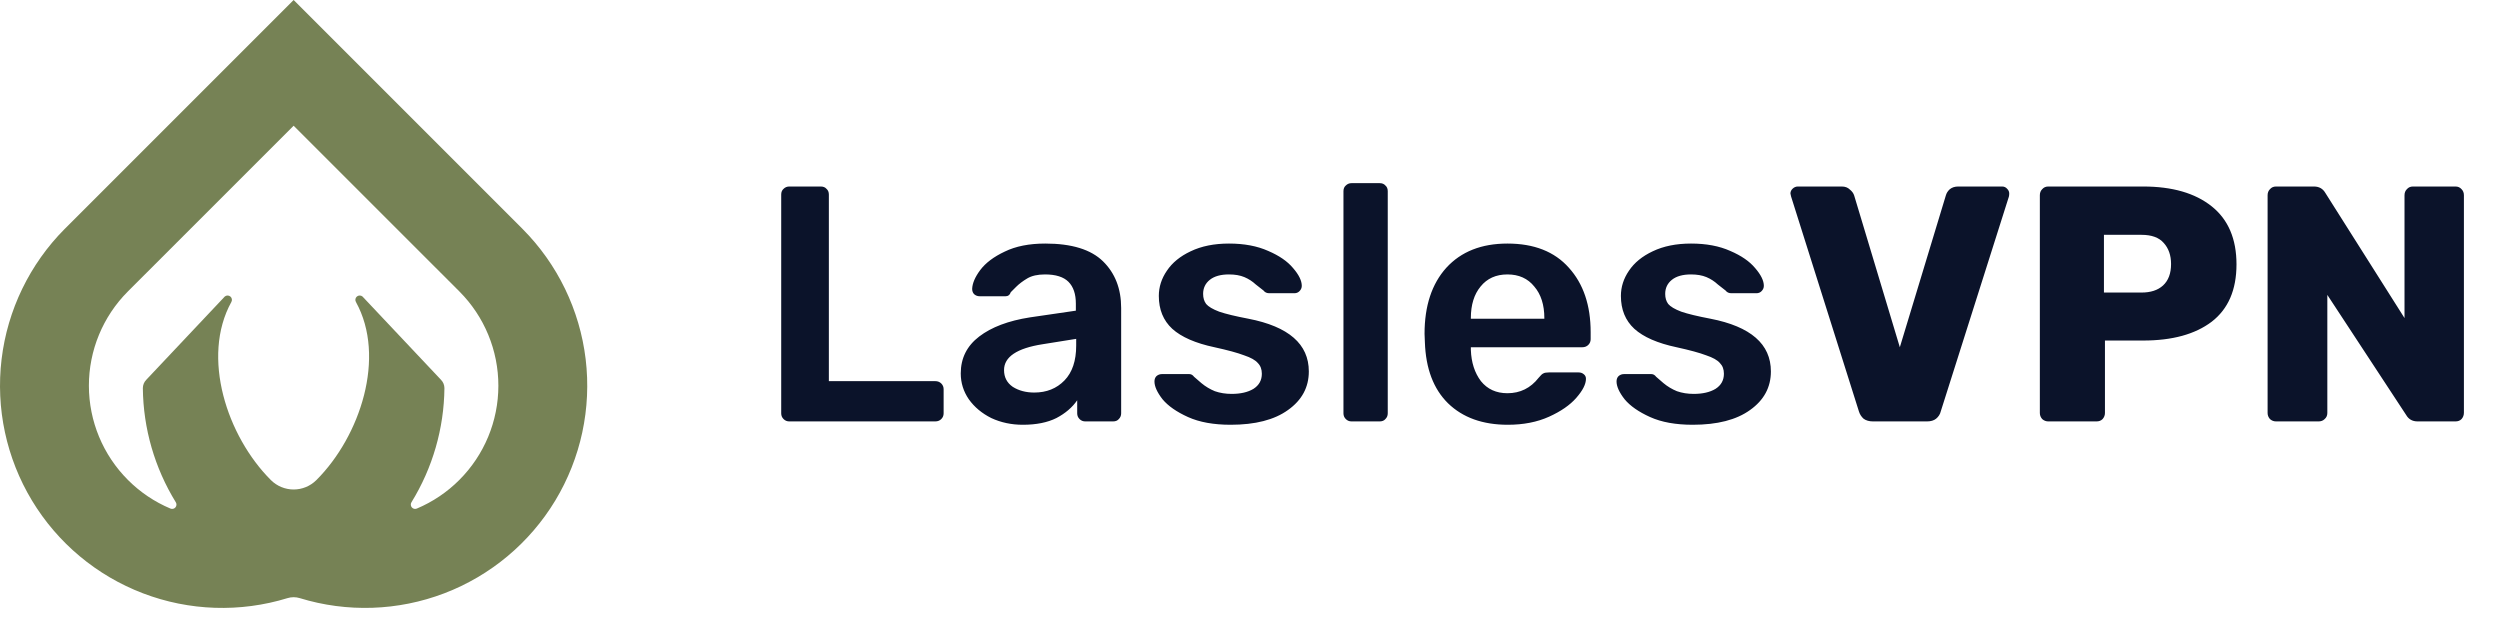
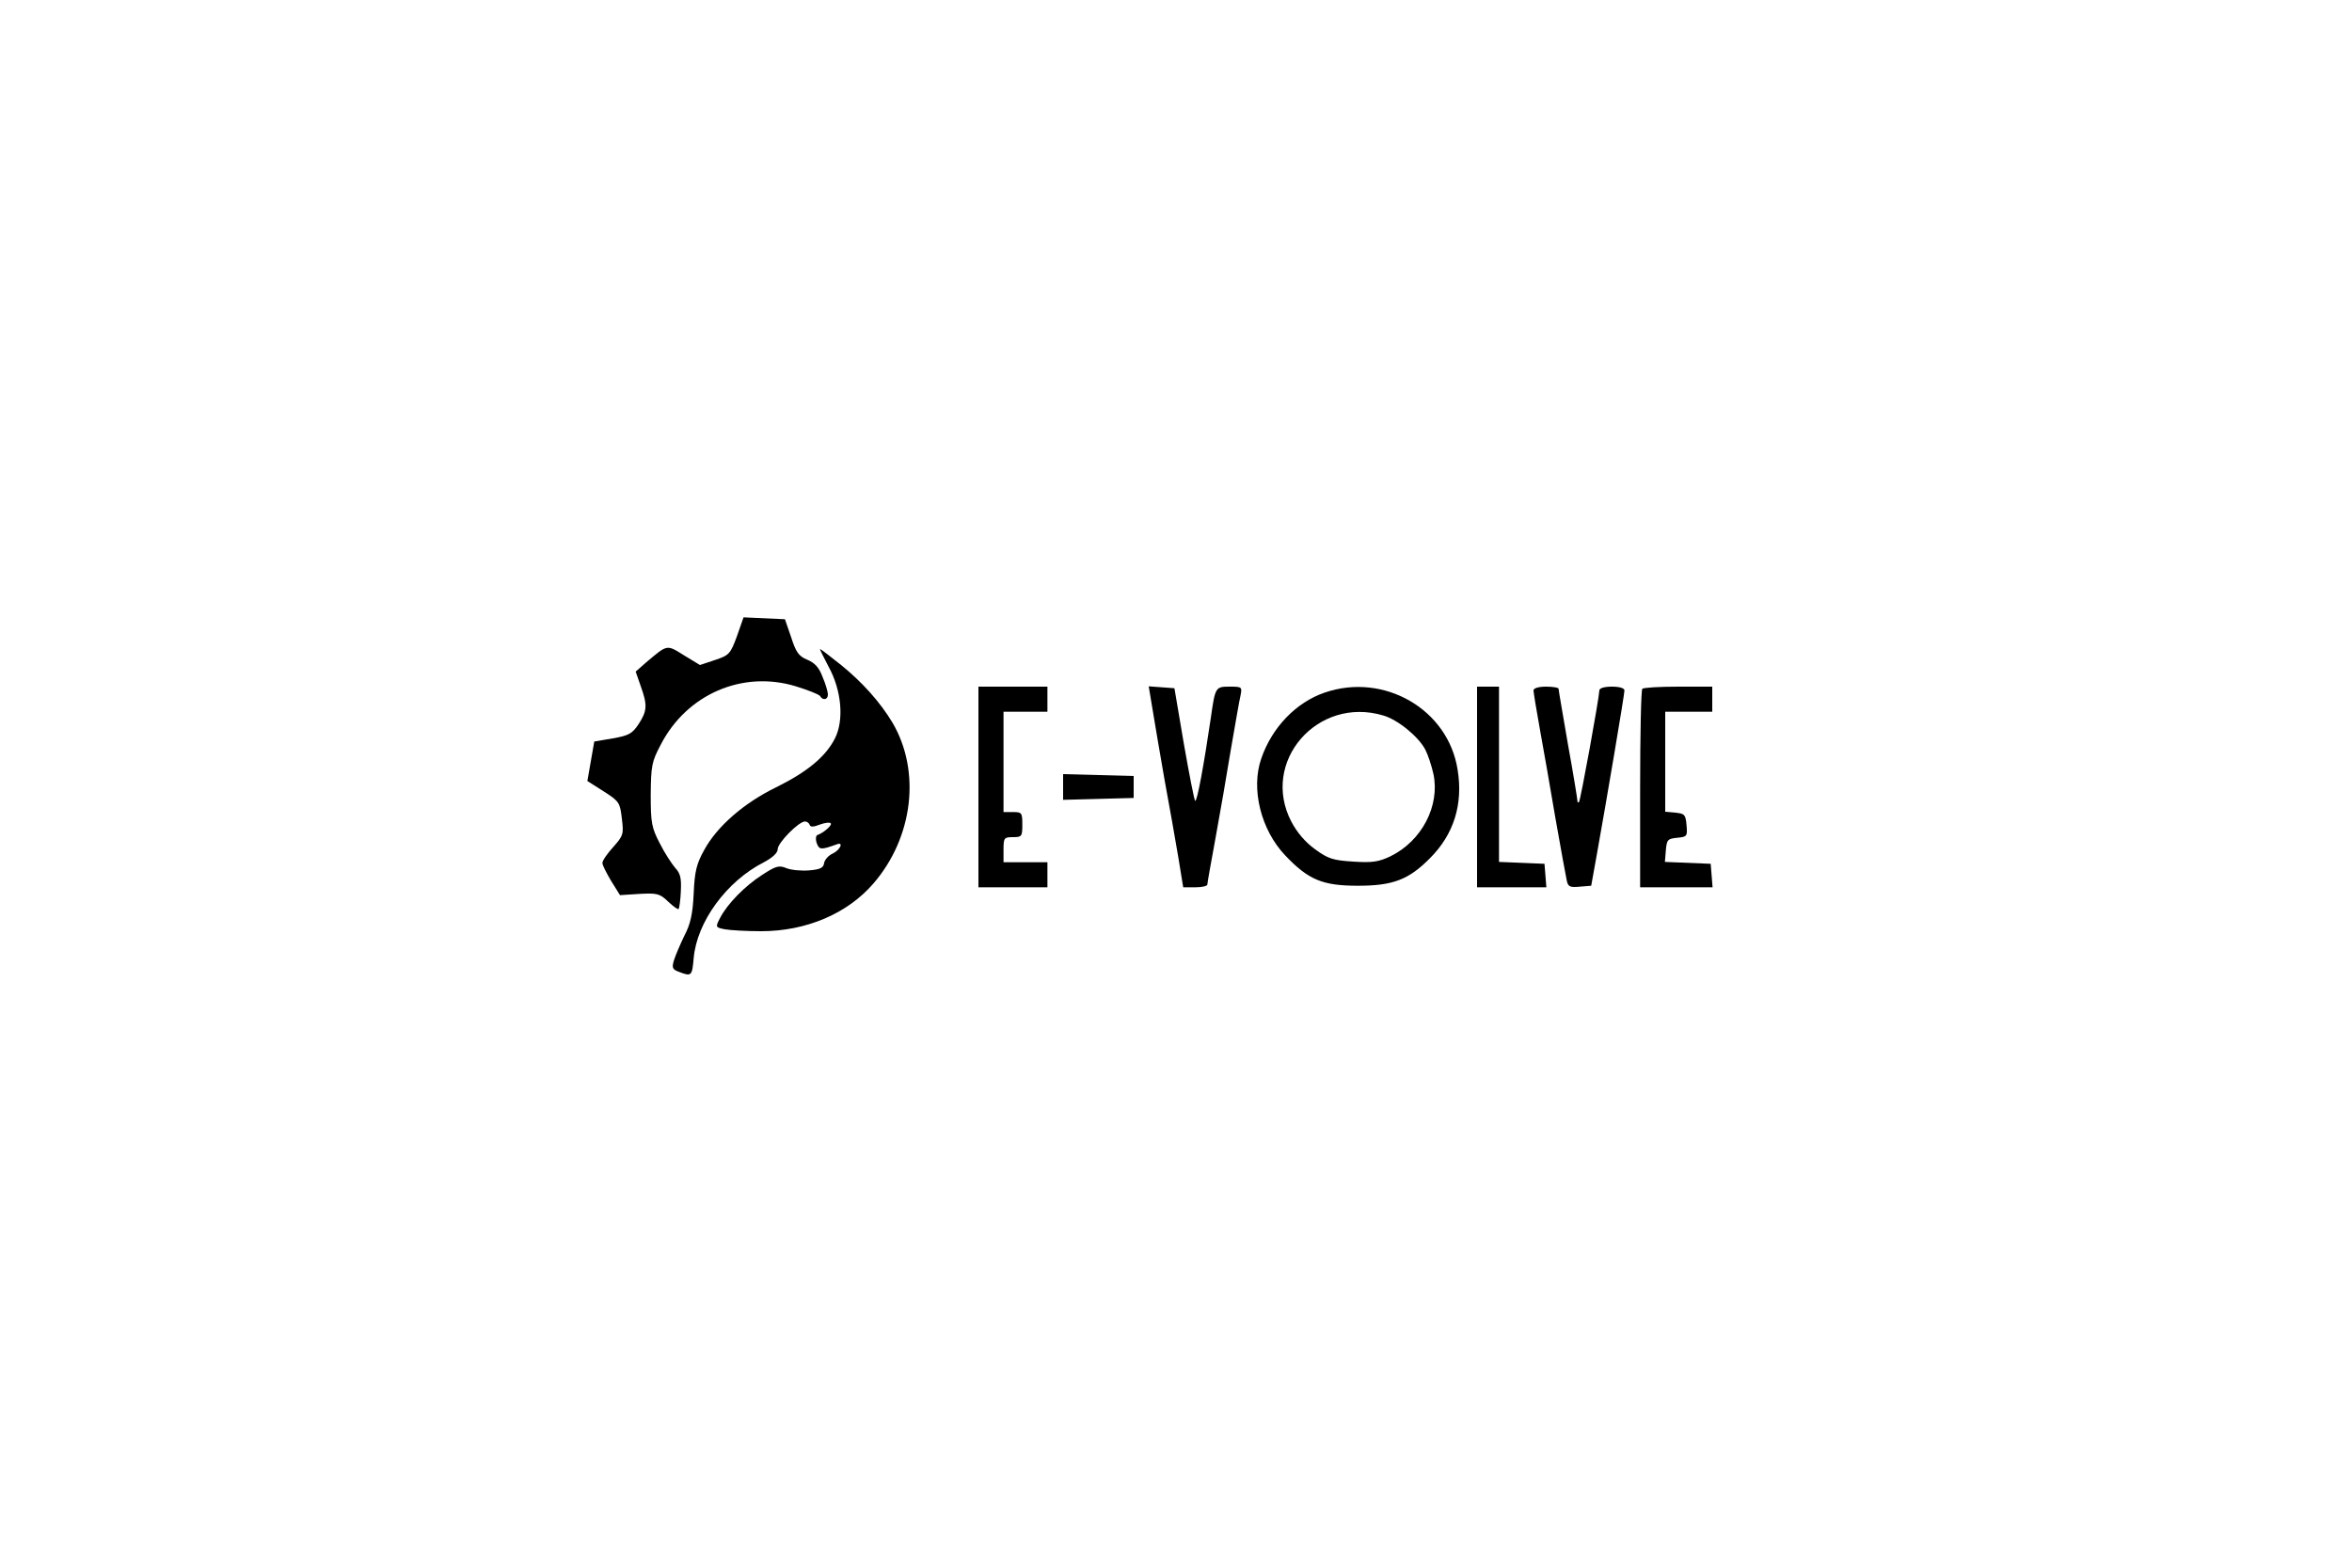
- <svg xmlns="http://www.w3.org/2000/svg" width="149" height="37" viewBox="0 0 149 37" fill="none">
-   <path d="M47.04 25.116C46.907 25.116 46.793 25.07 46.7 24.976C46.607 24.883 46.56 24.77 46.56 24.636V11.596C46.56 11.45 46.607 11.336 46.7 11.256C46.793 11.163 46.907 11.116 47.04 11.116H48.92C49.067 11.116 49.18 11.163 49.26 11.256C49.353 11.336 49.4 11.45 49.4 11.596V22.716H55.74C55.887 22.716 56.007 22.763 56.1 22.856C56.193 22.95 56.24 23.063 56.24 23.196V24.636C56.24 24.77 56.193 24.883 56.1 24.976C56.007 25.07 55.887 25.116 55.74 25.116H47.04ZM60.961 25.316C60.281 25.316 59.654 25.183 59.081 24.916C58.521 24.636 58.074 24.263 57.741 23.796C57.421 23.329 57.261 22.816 57.261 22.256C57.261 21.349 57.628 20.616 58.361 20.056C59.094 19.496 60.101 19.116 61.381 18.916L64.121 18.516V18.096C64.121 17.523 63.974 17.09 63.681 16.796C63.388 16.503 62.921 16.356 62.281 16.356C61.841 16.356 61.488 16.436 61.221 16.596C60.954 16.756 60.734 16.923 60.561 17.096C60.401 17.256 60.294 17.363 60.241 17.416C60.188 17.576 60.088 17.656 59.941 17.656H58.381C58.261 17.656 58.154 17.616 58.061 17.536C57.981 17.456 57.941 17.349 57.941 17.216C57.954 16.883 58.114 16.509 58.421 16.096C58.741 15.669 59.228 15.303 59.881 14.996C60.534 14.676 61.341 14.516 62.301 14.516C63.874 14.516 65.021 14.87 65.741 15.576C66.461 16.283 66.821 17.209 66.821 18.356V24.636C66.821 24.77 66.774 24.883 66.681 24.976C66.601 25.07 66.488 25.116 66.341 25.116H64.681C64.548 25.116 64.434 25.07 64.341 24.976C64.248 24.883 64.201 24.77 64.201 24.636V23.856C63.908 24.283 63.494 24.636 62.961 24.916C62.428 25.183 61.761 25.316 60.961 25.316ZM61.641 23.396C62.374 23.396 62.974 23.156 63.441 22.676C63.908 22.196 64.141 21.503 64.141 20.596V20.196L62.141 20.516C60.608 20.756 59.841 21.27 59.841 22.056C59.841 22.483 60.014 22.816 60.361 23.056C60.721 23.283 61.148 23.396 61.641 23.396ZM73.346 25.316C72.333 25.316 71.486 25.163 70.806 24.856C70.126 24.549 69.62 24.196 69.286 23.796C68.966 23.383 68.806 23.029 68.806 22.736C68.806 22.603 68.846 22.496 68.926 22.416C69.02 22.336 69.126 22.296 69.246 22.296H70.886C70.993 22.296 71.086 22.349 71.166 22.456C71.233 22.509 71.38 22.636 71.606 22.836C71.846 23.036 72.113 23.196 72.406 23.316C72.713 23.423 73.046 23.476 73.406 23.476C73.94 23.476 74.373 23.376 74.706 23.176C75.04 22.963 75.206 22.663 75.206 22.276C75.206 22.009 75.126 21.796 74.966 21.636C74.82 21.463 74.546 21.309 74.146 21.176C73.76 21.029 73.173 20.869 72.386 20.696C71.253 20.456 70.413 20.09 69.866 19.596C69.333 19.103 69.066 18.45 69.066 17.636C69.066 17.103 69.226 16.603 69.546 16.136C69.866 15.656 70.34 15.27 70.966 14.976C71.606 14.669 72.366 14.516 73.246 14.516C74.153 14.516 74.933 14.663 75.586 14.956C76.24 15.236 76.733 15.576 77.066 15.976C77.413 16.376 77.586 16.73 77.586 17.036C77.586 17.156 77.54 17.263 77.446 17.356C77.366 17.436 77.266 17.476 77.146 17.476H75.646C75.5 17.476 75.386 17.423 75.306 17.316C75.213 17.25 75.06 17.13 74.846 16.956C74.646 16.77 74.42 16.623 74.166 16.516C73.913 16.41 73.606 16.356 73.246 16.356C72.753 16.356 72.373 16.463 72.106 16.676C71.84 16.89 71.706 17.169 71.706 17.516C71.706 17.756 71.766 17.956 71.886 18.116C72.02 18.276 72.28 18.43 72.666 18.576C73.053 18.709 73.633 18.849 74.406 18.996C76.806 19.463 78.006 20.509 78.006 22.136C78.006 23.083 77.593 23.849 76.766 24.436C75.953 25.023 74.813 25.316 73.346 25.316ZM80.55 25.116C80.417 25.116 80.304 25.07 80.21 24.976C80.117 24.883 80.07 24.77 80.07 24.636V11.396C80.07 11.249 80.117 11.136 80.21 11.056C80.304 10.963 80.417 10.916 80.55 10.916H82.231C82.377 10.916 82.49 10.963 82.57 11.056C82.664 11.136 82.71 11.249 82.71 11.396V24.636C82.71 24.77 82.664 24.883 82.57 24.976C82.49 25.07 82.377 25.116 82.231 25.116H80.55ZM89.863 25.316C88.37 25.316 87.183 24.89 86.303 24.036C85.436 23.183 84.976 21.97 84.923 20.396L84.903 19.896C84.903 18.23 85.336 16.916 86.203 15.956C87.083 14.996 88.296 14.516 89.843 14.516C91.43 14.516 92.65 14.996 93.503 15.956C94.37 16.916 94.803 18.196 94.803 19.796V20.216C94.803 20.349 94.756 20.463 94.663 20.556C94.57 20.649 94.45 20.696 94.303 20.696H87.663V20.856C87.69 21.603 87.89 22.223 88.263 22.716C88.65 23.196 89.176 23.436 89.843 23.436C90.603 23.436 91.223 23.13 91.703 22.516C91.823 22.369 91.916 22.283 91.983 22.256C92.05 22.216 92.163 22.196 92.323 22.196H94.083C94.203 22.196 94.303 22.23 94.383 22.296C94.476 22.363 94.523 22.456 94.523 22.576C94.523 22.896 94.33 23.276 93.943 23.716C93.57 24.143 93.03 24.516 92.323 24.836C91.616 25.156 90.796 25.316 89.863 25.316ZM92.043 18.996V18.956C92.043 18.169 91.843 17.543 91.443 17.076C91.056 16.596 90.523 16.356 89.843 16.356C89.163 16.356 88.63 16.596 88.243 17.076C87.856 17.543 87.663 18.169 87.663 18.956V18.996H92.043ZM100.885 25.316C99.872 25.316 99.025 25.163 98.346 24.856C97.665 24.549 97.159 24.196 96.826 23.796C96.505 23.383 96.346 23.029 96.346 22.736C96.346 22.603 96.385 22.496 96.466 22.416C96.559 22.336 96.665 22.296 96.785 22.296H98.425C98.532 22.296 98.626 22.349 98.706 22.456C98.772 22.509 98.919 22.636 99.145 22.836C99.385 23.036 99.652 23.196 99.945 23.316C100.252 23.423 100.585 23.476 100.945 23.476C101.479 23.476 101.912 23.376 102.245 23.176C102.579 22.963 102.745 22.663 102.745 22.276C102.745 22.009 102.665 21.796 102.505 21.636C102.359 21.463 102.085 21.309 101.685 21.176C101.299 21.029 100.712 20.869 99.925 20.696C98.792 20.456 97.952 20.09 97.406 19.596C96.872 19.103 96.606 18.45 96.606 17.636C96.606 17.103 96.766 16.603 97.085 16.136C97.406 15.656 97.879 15.27 98.505 14.976C99.145 14.669 99.906 14.516 100.785 14.516C101.692 14.516 102.472 14.663 103.125 14.956C103.779 15.236 104.272 15.576 104.605 15.976C104.952 16.376 105.125 16.73 105.125 17.036C105.125 17.156 105.079 17.263 104.985 17.356C104.905 17.436 104.805 17.476 104.685 17.476H103.185C103.039 17.476 102.925 17.423 102.845 17.316C102.752 17.25 102.599 17.13 102.385 16.956C102.185 16.77 101.959 16.623 101.705 16.516C101.452 16.41 101.145 16.356 100.785 16.356C100.292 16.356 99.912 16.463 99.645 16.676C99.379 16.89 99.246 17.169 99.246 17.516C99.246 17.756 99.305 17.956 99.425 18.116C99.559 18.276 99.819 18.43 100.205 18.576C100.592 18.709 101.172 18.849 101.945 18.996C104.345 19.463 105.545 20.509 105.545 22.136C105.545 23.083 105.132 23.849 104.305 24.436C103.492 25.023 102.352 25.316 100.885 25.316ZM111.63 25.116C111.403 25.116 111.216 25.063 111.07 24.956C110.936 24.836 110.843 24.689 110.79 24.516L106.75 11.716L106.71 11.536C106.71 11.43 106.75 11.336 106.83 11.256C106.923 11.163 107.03 11.116 107.15 11.116H109.77C109.97 11.116 110.13 11.176 110.25 11.296C110.383 11.403 110.47 11.523 110.51 11.656L113.23 20.696L115.97 11.656C116.01 11.509 116.09 11.383 116.21 11.276C116.343 11.169 116.51 11.116 116.71 11.116H119.33C119.45 11.116 119.55 11.163 119.63 11.256C119.71 11.336 119.75 11.43 119.75 11.536C119.75 11.603 119.743 11.663 119.73 11.716L115.67 24.516C115.63 24.689 115.536 24.836 115.39 24.956C115.256 25.063 115.076 25.116 114.85 25.116H111.63ZM122.075 25.116C121.942 25.116 121.822 25.07 121.715 24.976C121.622 24.869 121.575 24.75 121.575 24.616V11.636C121.575 11.489 121.622 11.37 121.715 11.276C121.808 11.169 121.928 11.116 122.075 11.116H127.735C129.468 11.116 130.828 11.509 131.815 12.296C132.802 13.083 133.295 14.236 133.295 15.756C133.295 17.276 132.802 18.416 131.815 19.176C130.828 19.923 129.468 20.296 127.735 20.296H125.455V24.616C125.455 24.75 125.408 24.869 125.315 24.976C125.222 25.07 125.102 25.116 124.955 25.116H122.075ZM127.635 17.436C128.182 17.436 128.608 17.296 128.915 17.016C129.235 16.723 129.395 16.296 129.395 15.736C129.395 15.216 129.248 14.796 128.955 14.476C128.675 14.156 128.235 13.996 127.635 13.996H125.395V17.436H127.635ZM135.649 25.116C135.516 25.116 135.396 25.07 135.289 24.976C135.196 24.869 135.149 24.75 135.149 24.616V11.636C135.149 11.489 135.196 11.37 135.289 11.276C135.382 11.169 135.502 11.116 135.649 11.116H137.909C138.216 11.116 138.442 11.243 138.589 11.496L143.309 18.956V11.636C143.309 11.489 143.356 11.37 143.449 11.276C143.542 11.169 143.662 11.116 143.809 11.116H146.349C146.496 11.116 146.616 11.169 146.709 11.276C146.802 11.37 146.849 11.489 146.849 11.636V24.596C146.849 24.743 146.802 24.869 146.709 24.976C146.616 25.07 146.496 25.116 146.349 25.116H144.089C143.782 25.116 143.556 24.989 143.409 24.736L138.709 17.576V24.616C138.709 24.763 138.656 24.883 138.549 24.976C138.456 25.07 138.336 25.116 138.189 25.116H135.649Z" fill="#0B132A" />
-   <path d="M31.147 13.648L31.125 13.626C31.124 13.625 31.122 13.623 31.122 13.621L17.501 0L3.88 13.621C3.878 13.623 3.876 13.626 3.876 13.626L3.853 13.647C1.771 15.742 0.448 18.473 0.095 21.405C-0.258 24.338 0.38 27.304 1.906 29.833C3.433 32.362 5.761 34.308 8.521 35.361C11.28 36.415 14.313 36.516 17.136 35.648C17.373 35.575 17.628 35.575 17.865 35.648C20.688 36.515 23.721 36.414 26.48 35.361C29.239 34.307 31.567 32.361 33.094 29.833C34.62 27.304 35.258 24.338 34.905 21.405C34.553 18.473 33.23 15.742 31.147 13.648ZM8.723 22.63C8.657 22.696 8.604 22.775 8.568 22.861C8.533 22.948 8.514 23.041 8.514 23.135C8.538 25.539 9.218 27.89 10.479 29.937C10.508 29.983 10.521 30.038 10.517 30.092C10.513 30.146 10.492 30.198 10.457 30.24C10.421 30.282 10.374 30.311 10.321 30.324C10.268 30.337 10.212 30.333 10.162 30.312C9.213 29.913 8.352 29.334 7.625 28.605C6.136 27.116 5.299 25.097 5.298 22.991C5.297 20.886 6.131 18.865 7.618 17.374L17.501 7.493L27.383 17.374C28.87 18.865 29.704 20.885 29.703 22.991C29.702 25.097 28.865 27.116 27.376 28.605C26.649 29.334 25.788 29.913 24.84 30.312C24.789 30.333 24.733 30.337 24.68 30.324C24.627 30.311 24.58 30.281 24.544 30.24C24.509 30.198 24.488 30.146 24.484 30.092C24.48 30.038 24.493 29.983 24.522 29.937C25.784 27.89 26.463 25.539 26.488 23.135C26.488 23.041 26.469 22.948 26.433 22.861C26.397 22.775 26.344 22.696 26.278 22.63L21.604 17.672C21.557 17.633 21.498 17.612 21.438 17.612C21.377 17.612 21.319 17.633 21.272 17.672C21.226 17.71 21.194 17.764 21.183 17.824C21.172 17.884 21.183 17.945 21.213 17.998C23.028 21.283 21.467 26.002 18.864 28.605L18.85 28.619C18.491 28.974 18.006 29.174 17.5 29.174C16.995 29.173 16.51 28.974 16.151 28.618L16.138 28.605C13.534 26.002 11.974 21.284 13.789 17.998C13.819 17.946 13.83 17.884 13.819 17.825C13.808 17.765 13.776 17.711 13.73 17.672C13.683 17.634 13.625 17.612 13.564 17.612C13.504 17.612 13.445 17.634 13.398 17.672L8.723 22.63Z" fill="#768255" />
+ <svg xmlns="http://www.w3.org/2000/svg" version="1.0" width="300pt" height="200pt" viewBox="0 0 500 500" preserveAspectRatio="xMidYMid meet">
+   <g transform="translate(0,500) scale(0.1,-0.1)" fill="#000000" stroke="none">
+     <path d="M1100 2971 c-21 -57 -25 -61 -70 -76 l-48 -16 -51 31 c-56 35 -52 35 -121 -23 l-33 -29 16 -46 c22 -61 21 -79 -7 -122 -20 -30 -31 -36 -82 -45 l-59 -10 -11 -63 -11 -63 52 -33 c50 -32 52 -36 58 -87 6 -49 5 -54 -28 -91 -19 -21 -35 -44 -34 -51 0 -6 13 -32 28 -57 l28 -45 62 4 c57 3 65 1 92 -25 16 -15 31 -26 33 -23 2 2 6 28 7 56 2 42 -1 57 -18 75 -11 13 -34 48 -49 78 -26 50 -29 65 -29 155 1 93 3 105 32 160 83 161 261 238 431 186 39 -12 74 -26 77 -31 9 -15 25 -12 25 5 0 8 -7 33 -17 56 -11 30 -25 45 -49 55 -27 11 -36 24 -51 71 l-20 58 -66 3 -66 3 -21 -60z" />
+     <path d="M1392 2874 c42 -76 50 -172 20 -230 -30 -58 -88 -106 -187 -155 -103 -50 -189 -125 -230 -201 -24 -43 -30 -68 -33 -138 -3 -65 -10 -97 -30 -135 -13 -27 -28 -62 -33 -78 -7 -24 -5 -29 17 -37 39 -15 41 -13 46 44 10 115 104 245 224 306 28 15 44 30 44 42 0 20 67 88 87 88 6 0 13 -5 15 -11 2 -7 12 -7 32 1 16 6 32 8 35 4 6 -5 -22 -30 -42 -37 -5 -1 -7 -13 -3 -25 8 -23 14 -23 64 -5 23 9 12 -17 -12 -29 -14 -6 -26 -20 -28 -30 -2 -16 -12 -21 -48 -24 -25 -2 -57 1 -72 7 -24 10 -34 7 -77 -21 -55 -35 -112 -93 -135 -138 -15 -29 -15 -30 16 -36 17 -3 69 -6 115 -6 144 0 275 56 358 152 127 147 152 358 61 513 -39 65 -96 129 -164 184 -35 28 -65 51 -67 51 -2 0 11 -25 27 -56z" />
+     <path d="M1870 2490 l0 -320 110 0 110 0 0 40 0 40 -70 0 -70 0 0 40 c0 38 2 40 30 40 28 0 30 2 30 40 0 38 -2 40 -30 40 l-30 0 0 160 0 160 70 0 70 0 0 40 0 40 -110 0 -110 0 0 -320z" />
+     <path d="M2426 2733 c7 -43 24 -143 38 -223 15 -80 34 -189 43 -242 l16 -98 39 0 c21 0 38 4 38 9 0 5 12 72 26 148 14 76 36 203 49 283 14 80 27 157 31 173 5 26 4 27 -35 27 -45 0 -46 -1 -60 -100 -22 -149 -44 -270 -50 -264 -3 3 -19 85 -36 182 l-30 177 -41 3 -41 3 13 -78z" />
+     <path d="M2974 2791 c-91 -31 -168 -111 -202 -210 -34 -97 -1 -228 76 -309 74 -78 119 -97 232 -97 111 0 162 19 230 88 76 76 106 172 88 282 -30 193 -235 311 -424 246z m187 -73 c46 -13 113 -68 134 -109 8 -15 20 -51 26 -78 21 -101 -37 -213 -137 -262 -38 -18 -58 -21 -119 -17 -64 4 -80 9 -121 39 -32 23 -58 54 -76 88 -100 191 83 402 293 339z" />
+     <path d="M3460 2490 l0 -320 111 0 110 0 -3 38 -3 37 -72 3 -73 3 0 279 0 280 -35 0 -35 0 0 -320z" />
+     <path d="M3640 2798 c0 -6 9 -61 20 -122 11 -61 34 -190 50 -286 17 -96 33 -185 36 -198 4 -20 10 -23 41 -20 l37 3 18 100 c30 167 88 509 88 523 0 7 -15 12 -40 12 -25 0 -40 -5 -40 -12 -1 -26 -60 -351 -65 -356 -3 -3 -5 -1 -5 4 0 5 -13 86 -30 179 -16 94 -30 173 -30 178 0 4 -18 7 -40 7 -24 0 -40 -5 -40 -12z" />
+     <path d="M3987 2803 c-4 -3 -7 -147 -7 -320 l0 -313 116 0 115 0 -3 38 -3 37 -73 3 -73 3 3 37 c3 34 6 37 36 40 32 3 33 5 30 40 -3 34 -6 37 -35 40 l-33 3 0 160 0 159 75 0 75 0 0 40 0 40 -108 0 c-60 0 -112 -3 -115 -7z" />
+     <path d="M2140 2490 l0 -41 113 3 112 3 0 35 0 35 -112 3 -113 3 0 -41z" />
+   </g>
</svg>
